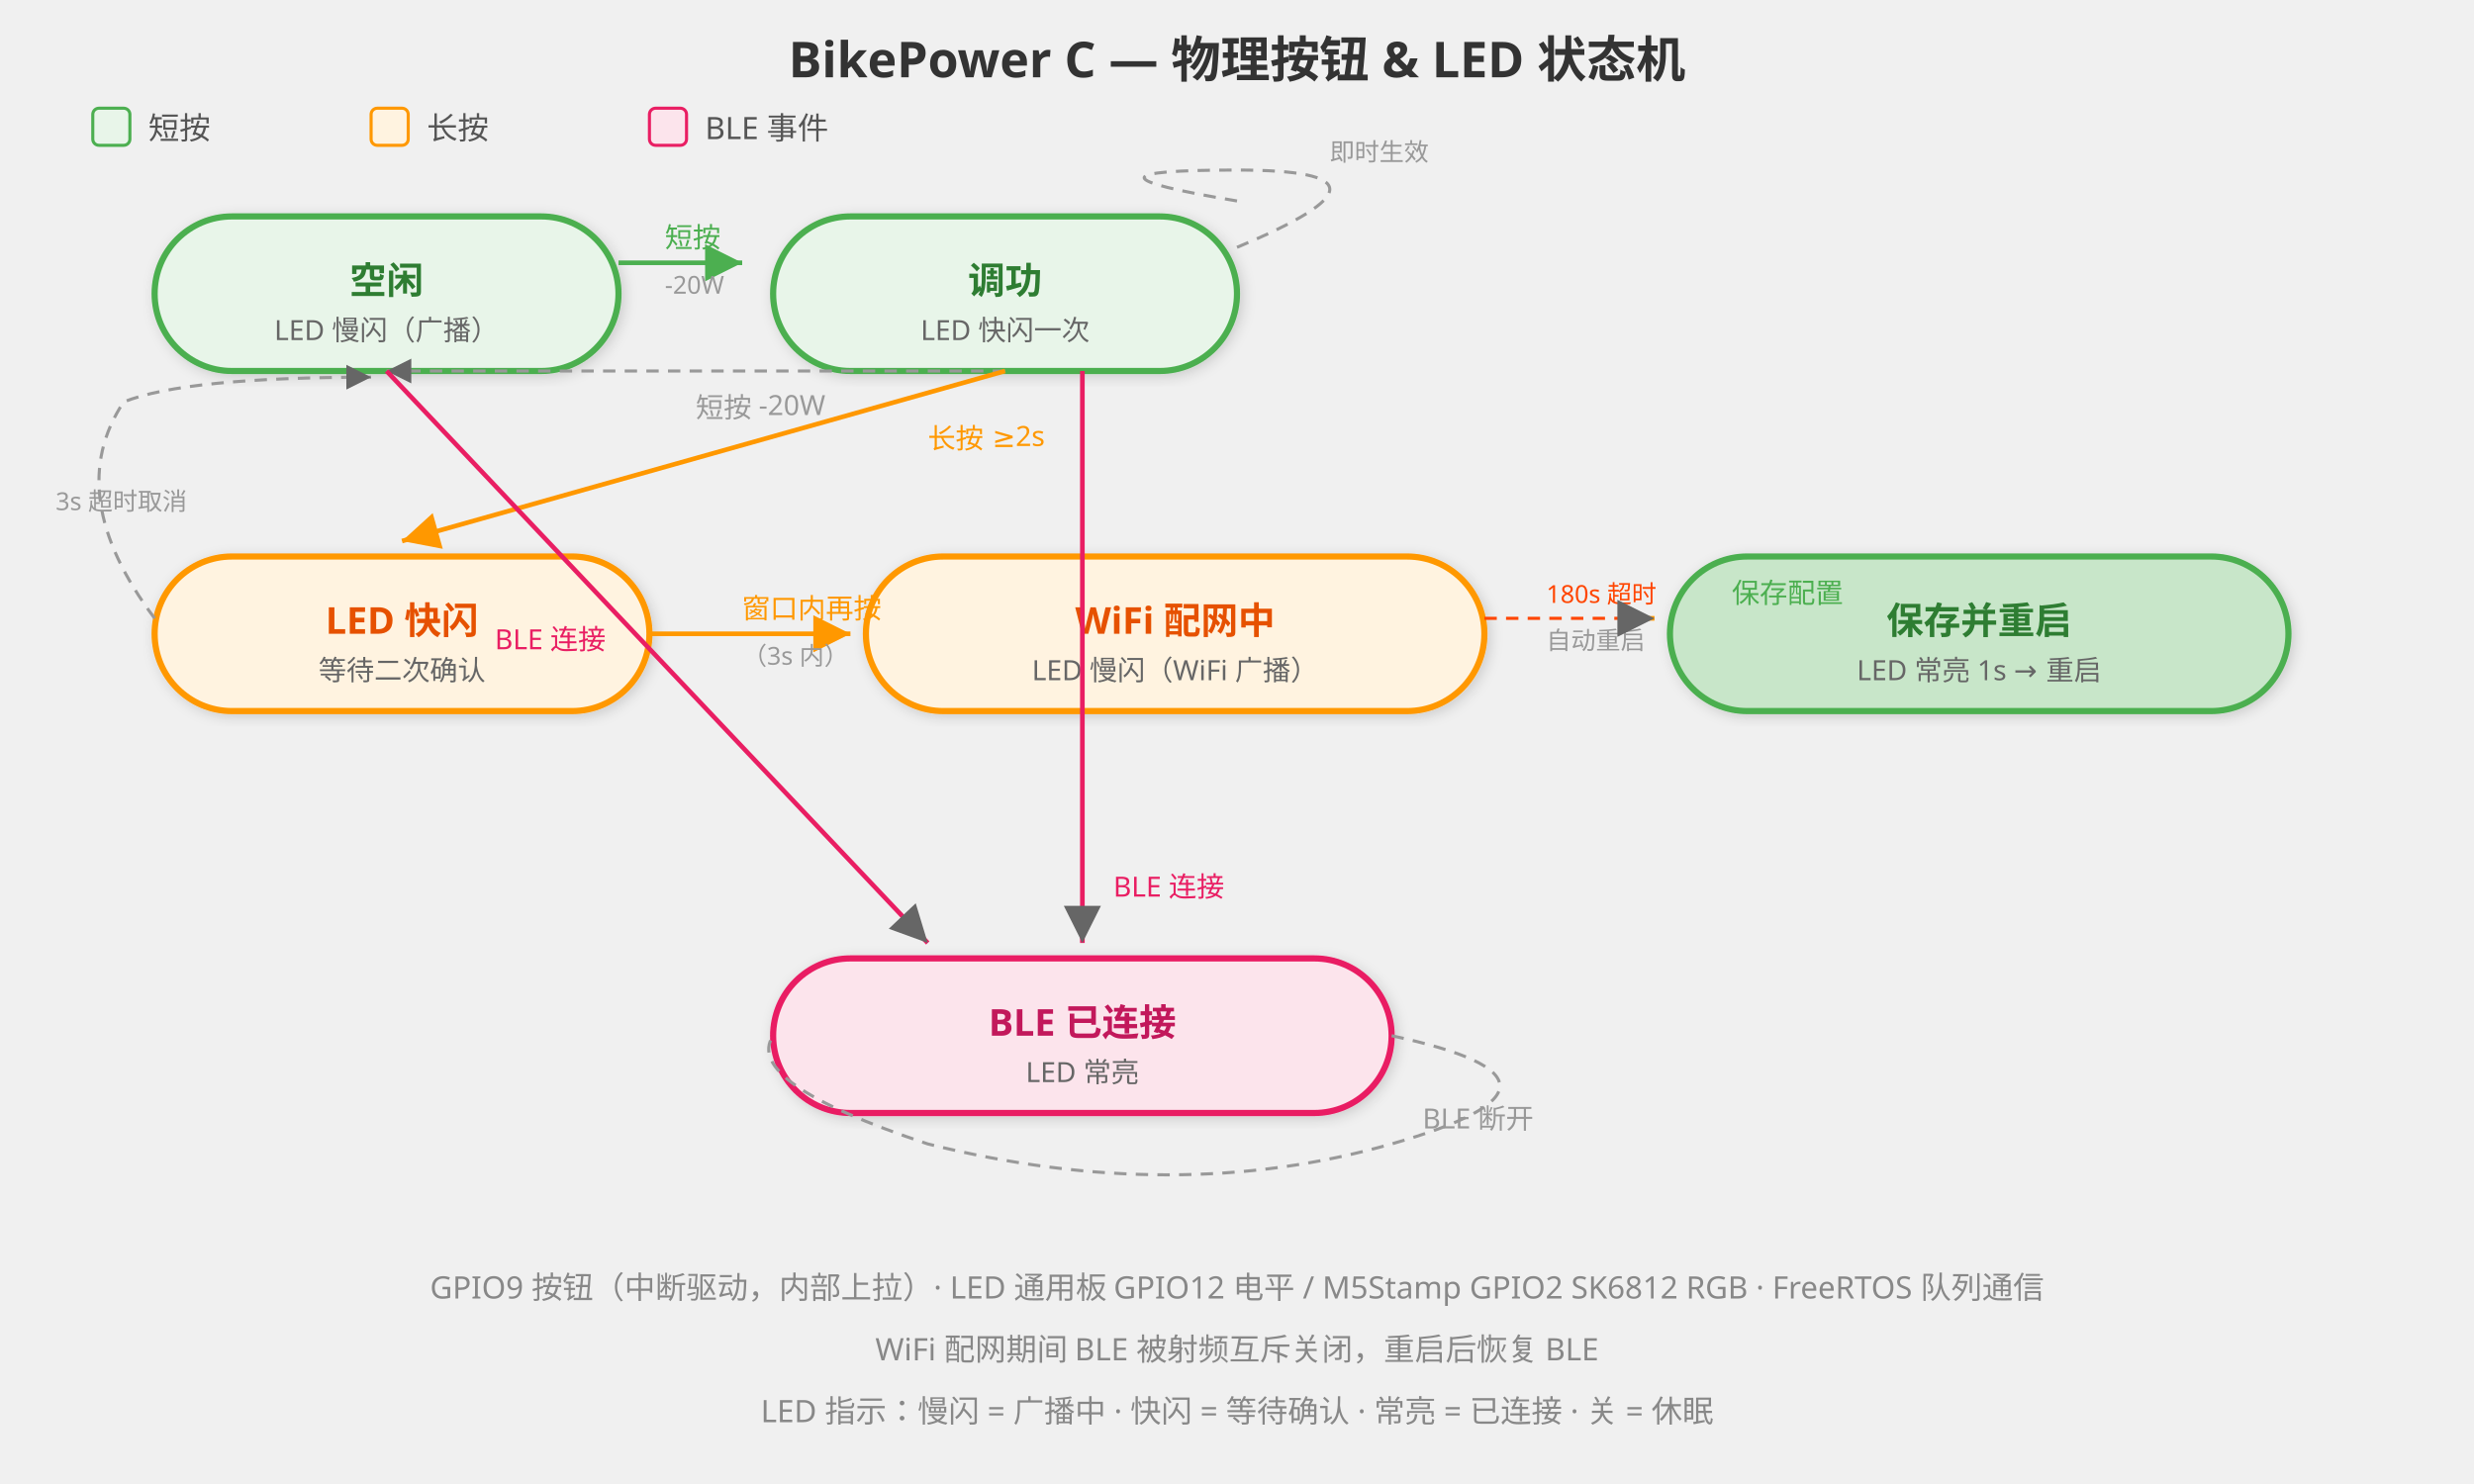
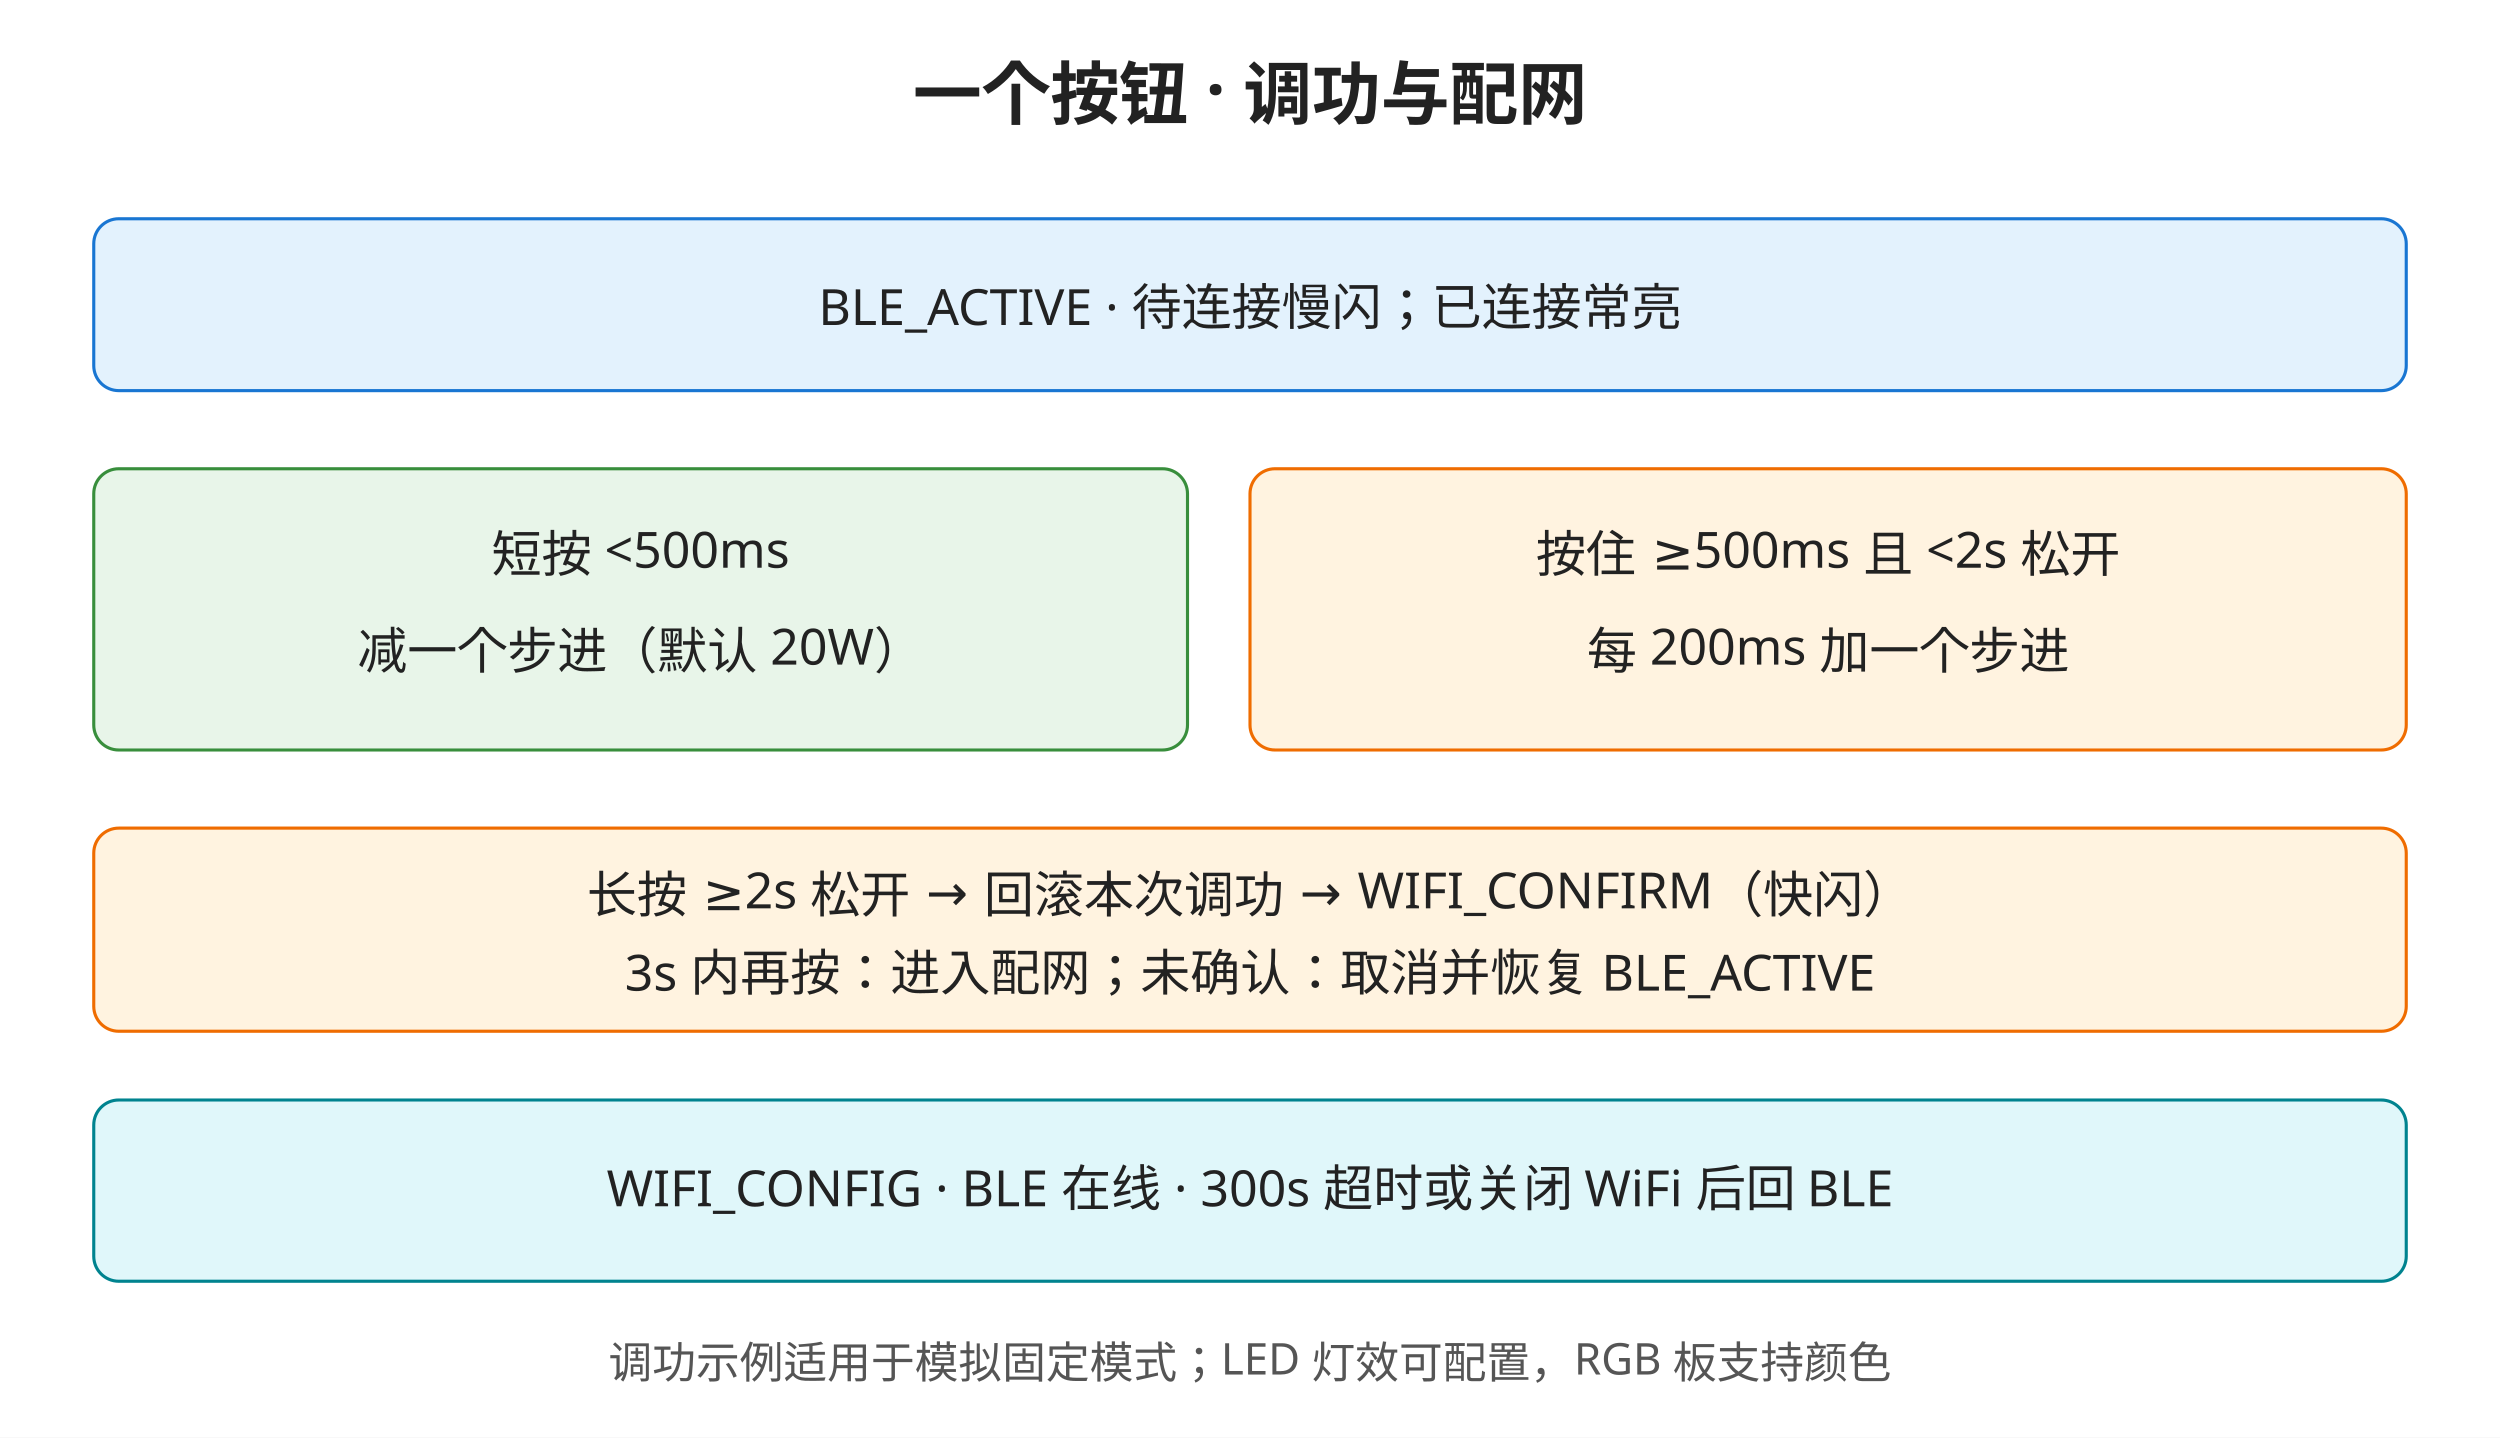
- <svg xmlns="http://www.w3.org/2000/svg" viewBox="0 0 800 480" font-family="'PingFang SC','Microsoft YaHei',sans-serif">
-   <defs>
-     <marker id="arrow" viewBox="0 0 10 10" refX="10" refY="5" markerWidth="8" markerHeight="8" orient="auto">
-       <path d="M0,0 L10,5 L0,10 Z" fill="#666" />
-     </marker>
-     <marker id="arrow-green" viewBox="0 0 10 10" refX="10" refY="5" markerWidth="8" markerHeight="8" orient="auto">
-       <path d="M0,0 L10,5 L0,10 Z" fill="#4caf50" />
-     </marker>
-     <marker id="arrow-orange" viewBox="0 0 10 10" refX="10" refY="5" markerWidth="8" markerHeight="8" orient="auto">
-       <path d="M0,0 L10,5 L0,10 Z" fill="#ff9800" />
-     </marker>
-     <filter id="shadow">
-       <feDropShadow dx="1" dy="1" stdDeviation="2" flood-opacity="0.15" />
-     </filter>
-   </defs>
-   <text x="400" y="25" text-anchor="middle" font-size="16" font-weight="bold" fill="#333">BikePower C — 物理按钮 &amp; LED 状态机</text>
-   <rect x="30" y="35" width="12" height="12" rx="2" fill="#e8f5e9" stroke="#4caf50" stroke-width="1" />
-   <text x="48" y="45" font-size="10" fill="#555">短按</text>
-   <rect x="120" y="35" width="12" height="12" rx="2" fill="#fff3e0" stroke="#ff9800" stroke-width="1" />
-   <text x="138" y="45" font-size="10" fill="#555">长按</text>
-   <rect x="210" y="35" width="12" height="12" rx="2" fill="#fce4ec" stroke="#e91e63" stroke-width="1" />
-   <text x="228" y="45" font-size="10" fill="#555">BLE 事件</text>
-   <rect x="50" y="70" width="150" height="50" rx="25" fill="#e8f5e9" stroke="#4caf50" stroke-width="2" filter="url(#shadow)" />
-   <text x="125" y="95" text-anchor="middle" font-size="12" font-weight="bold" fill="#2e7d32">空闲</text>
-   <text x="125" y="110" text-anchor="middle" font-size="9" fill="#666">LED 慢闪（广播）</text>
-   <line x1="200" y1="85" x2="240" y2="85" stroke="#4caf50" stroke-width="1.5" marker-end="url(#arrow-green)" />
-   <text x="215" y="80" font-size="9" fill="#4caf50">短按</text>
-   <text x="215" y="95" font-size="8" fill="#999">-20W</text>
-   <rect x="250" y="70" width="150" height="50" rx="25" fill="#e8f5e9" stroke="#4caf50" stroke-width="2" filter="url(#shadow)" />
-   <text x="325" y="95" text-anchor="middle" font-size="12" font-weight="bold" fill="#2e7d32">调功</text>
-   <text x="325" y="110" text-anchor="middle" font-size="9" fill="#666">LED 快闪一次</text>
-   <path d="M 400 80 Q 460 55 400 55 Q 340 55 400 65" fill="none" stroke="#999" stroke-width="1" stroke-dasharray="4,3" />
-   <text x="430" y="52" font-size="8" fill="#999">即时生效</text>
-   <line x1="325" y1="120" x2="125" y2="120" stroke="#999" stroke-width="1" stroke-dasharray="4,3" marker-end="url(#arrow)" />
-   <text x="225" y="135" font-size="9" fill="#999">短按 -20W</text>
-   <rect x="50" y="180" width="160" height="50" rx="25" fill="#fff3e0" stroke="#ff9800" stroke-width="2" filter="url(#shadow)" />
-   <text x="130" y="205" text-anchor="middle" font-size="12" font-weight="bold" fill="#e65100">LED 快闪</text>
-   <text x="130" y="220" text-anchor="middle" font-size="9" fill="#666">等待二次确认</text>
-   <line x1="325" y1="120" x2="130" y2="175" stroke="#ff9800" stroke-width="1.5" marker-end="url(#arrow-orange)" />
-   <text x="300" y="145" font-size="9" fill="#ff9800">长按 ≥2s</text>
-   <path d="M 50 200 Q 20 160 40 130 Q 60 122 120 122" fill="none" stroke="#999" stroke-width="1" stroke-dasharray="4,3" marker-end="url(#arrow)" />
-   <text x="18" y="165" font-size="8" fill="#999">3s 超时取消</text>
-   <rect x="280" y="180" width="200" height="50" rx="25" fill="#fff3e0" stroke="#ff9800" stroke-width="2" filter="url(#shadow)" />
-   <text x="380" y="205" text-anchor="middle" font-size="12" font-weight="bold" fill="#e65100">WiFi 配网中</text>
-   <text x="380" y="220" text-anchor="middle" font-size="9" fill="#666">LED 慢闪（WiFi 广播）</text>
-   <line x1="210" y1="205" x2="275" y2="205" stroke="#ff9800" stroke-width="1.5" marker-end="url(#arrow-orange)" />
-   <text x="240" y="200" font-size="9" fill="#ff9800">窗口内再按</text>
-   <text x="240" y="215" font-size="8" fill="#999">（3s 内）</text>
-   <line x1="480" y1="200" x2="530" y2="200" stroke="#ff4500" stroke-width="1" stroke-dasharray="4,3" />
-   <text x="500" y="195" font-size="8" fill="#ff4500">180s 超时</text>
-   <text x="500" y="210" font-size="8" fill="#999">自动重启</text>
-   <rect x="540" y="180" width="200" height="50" rx="25" fill="#c8e6c9" stroke="#4caf50" stroke-width="2" filter="url(#shadow)" />
-   <text x="640" y="205" text-anchor="middle" font-size="12" font-weight="bold" fill="#2e7d32">保存并重启</text>
-   <text x="640" y="220" text-anchor="middle" font-size="9" fill="#666">LED 常亮 1s → 重启</text>
-   <line x1="530" y1="200" x2="535" y2="200" stroke="#ff9800" stroke-width="1.5" marker-end="url(#arrow)" />
-   <text x="560" y="195" font-size="9" fill="#4caf50">保存配置</text>
-   <rect x="250" y="310" width="200" height="50" rx="25" fill="#fce4ec" stroke="#e91e63" stroke-width="2" filter="url(#shadow)" />
-   <text x="350" y="335" text-anchor="middle" font-size="12" font-weight="bold" fill="#c2185b">BLE 已连接</text>
-   <text x="350" y="350" text-anchor="middle" font-size="9" fill="#666">LED 常亮</text>
-   <line x1="125" y1="120" x2="300" y2="305" stroke="#e91e63" stroke-width="1.5" marker-end="url(#arrow)" />
-   <text x="160" y="210" font-size="9" fill="#e91e63">BLE 连接</text>
-   <line x1="350" y1="120" x2="350" y2="305" stroke="#e91e63" stroke-width="1.5" marker-end="url(#arrow)" />
-   <text x="360" y="290" font-size="9" fill="#e91e63">BLE 连接</text>
-   <path d="M 450 335 Q 520 350 450 370 Q 380 390 300 370 Q 240 350 250 335" fill="none" stroke="#999" stroke-width="1" stroke-dasharray="4,3" />
-   <text x="460" y="365" font-size="9" fill="#999">BLE 断开</text>
-   <text x="400" y="420" text-anchor="middle" font-size="10" fill="#888">GPIO9 按钮（中断驱动，内部上拉）· LED 通用板 GPIO12 电平 / M5Stamp GPIO2 SK6812 RGB · FreeRTOS 队列通信</text>
-   <text x="400" y="440" text-anchor="middle" font-size="10" fill="#888">WiFi 配网期间 BLE 被射频互斥关闭，重启后恢复 BLE</text>
-   <text x="400" y="460" text-anchor="middle" font-size="10" fill="#888">LED 指示：慢闪 = 广播中 · 快闪 = 等待确认 · 常亮 = 已连接 · 关 = 休眠</text>
+ <svg xmlns="http://www.w3.org/2000/svg" viewBox="0 0 800 460" font-family="'PingFang SC','Microsoft YaHei',sans-serif">
+   <rect width="800" height="460" fill="#fff" />
+   <text x="400" y="38" text-anchor="middle" font-size="22" font-weight="bold" fill="#222">一个按钮 · 调功与配网</text>
+   <g font-size="16" fill="#222">
+     <rect x="30" y="70" width="740" height="55" rx="8" fill="#e3f2fd" stroke="#1976d2" />
+     <text x="400" y="104" text-anchor="middle">BLE_ACTIVE · 待连接慢闪；已连接常亮</text>
+     <rect x="30" y="150" width="350" height="90" rx="8" fill="#e8f5e9" stroke="#388e3c" />
+     <text x="205" y="183" text-anchor="middle">短按 &lt;500ms</text>
+     <text x="205" y="214" text-anchor="middle">减一个步进（默认 20W）</text>
+     <rect x="400" y="150" width="370" height="90" rx="8" fill="#fff3e0" stroke="#ef6c00" />
+     <text x="585" y="183" text-anchor="middle">按住 ≥500ms 且 &lt;2s 松开</text>
+     <text x="585" y="214" text-anchor="middle">每 200ms 加一个步进</text>
+     <rect x="30" y="265" width="740" height="65" rx="8" fill="#fff3e0" stroke="#ef6c00" />
+     <text x="400" y="292" text-anchor="middle">长按 ≥2s 松开 → 回滚本次调功 → WIFI_CONFIRM（快闪）</text>
+     <text x="400" y="317" text-anchor="middle">3s 内再按：进入配网；未确认：取消并恢复 BLE_ACTIVE</text>
+     <rect x="30" y="352" width="740" height="58" rx="8" fill="#e0f7fa" stroke="#00838f" />
+     <text x="400" y="386" text-anchor="middle">WIFI_CONFIG · BLE 在线 · 300s 超时或关闭 WiFi 后回 BLE</text>
+     <text x="400" y="441" text-anchor="middle" font-size="14" fill="#555">调功示例适用于模拟固定模式；LED 灯效可配置，RGB 板支持颜色</text>
+   </g>
</svg>
